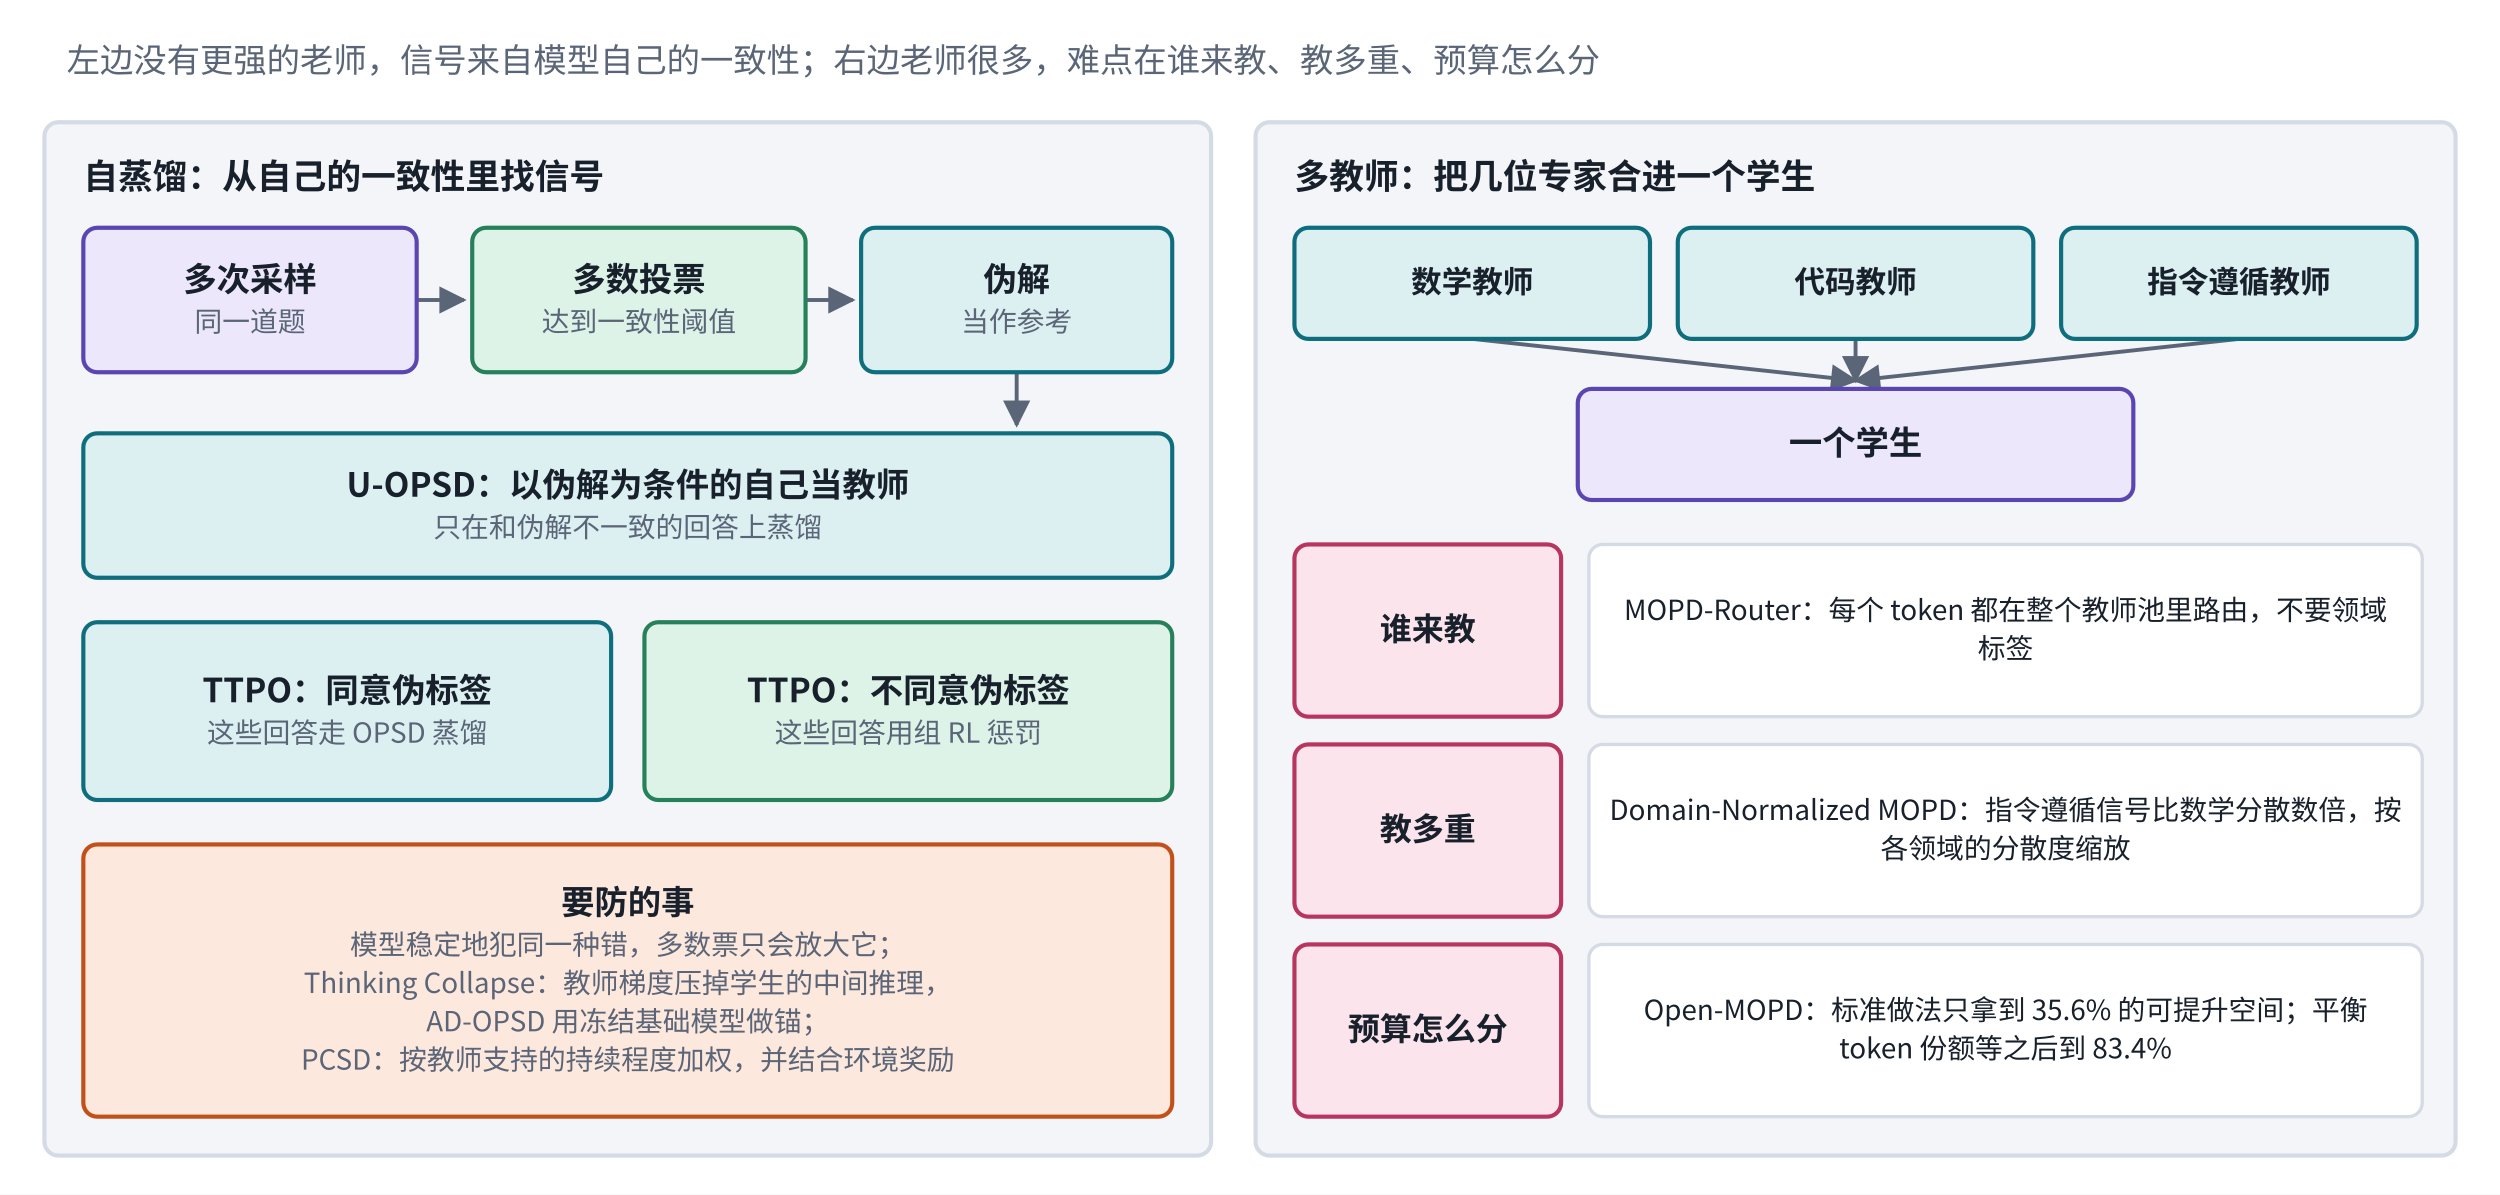
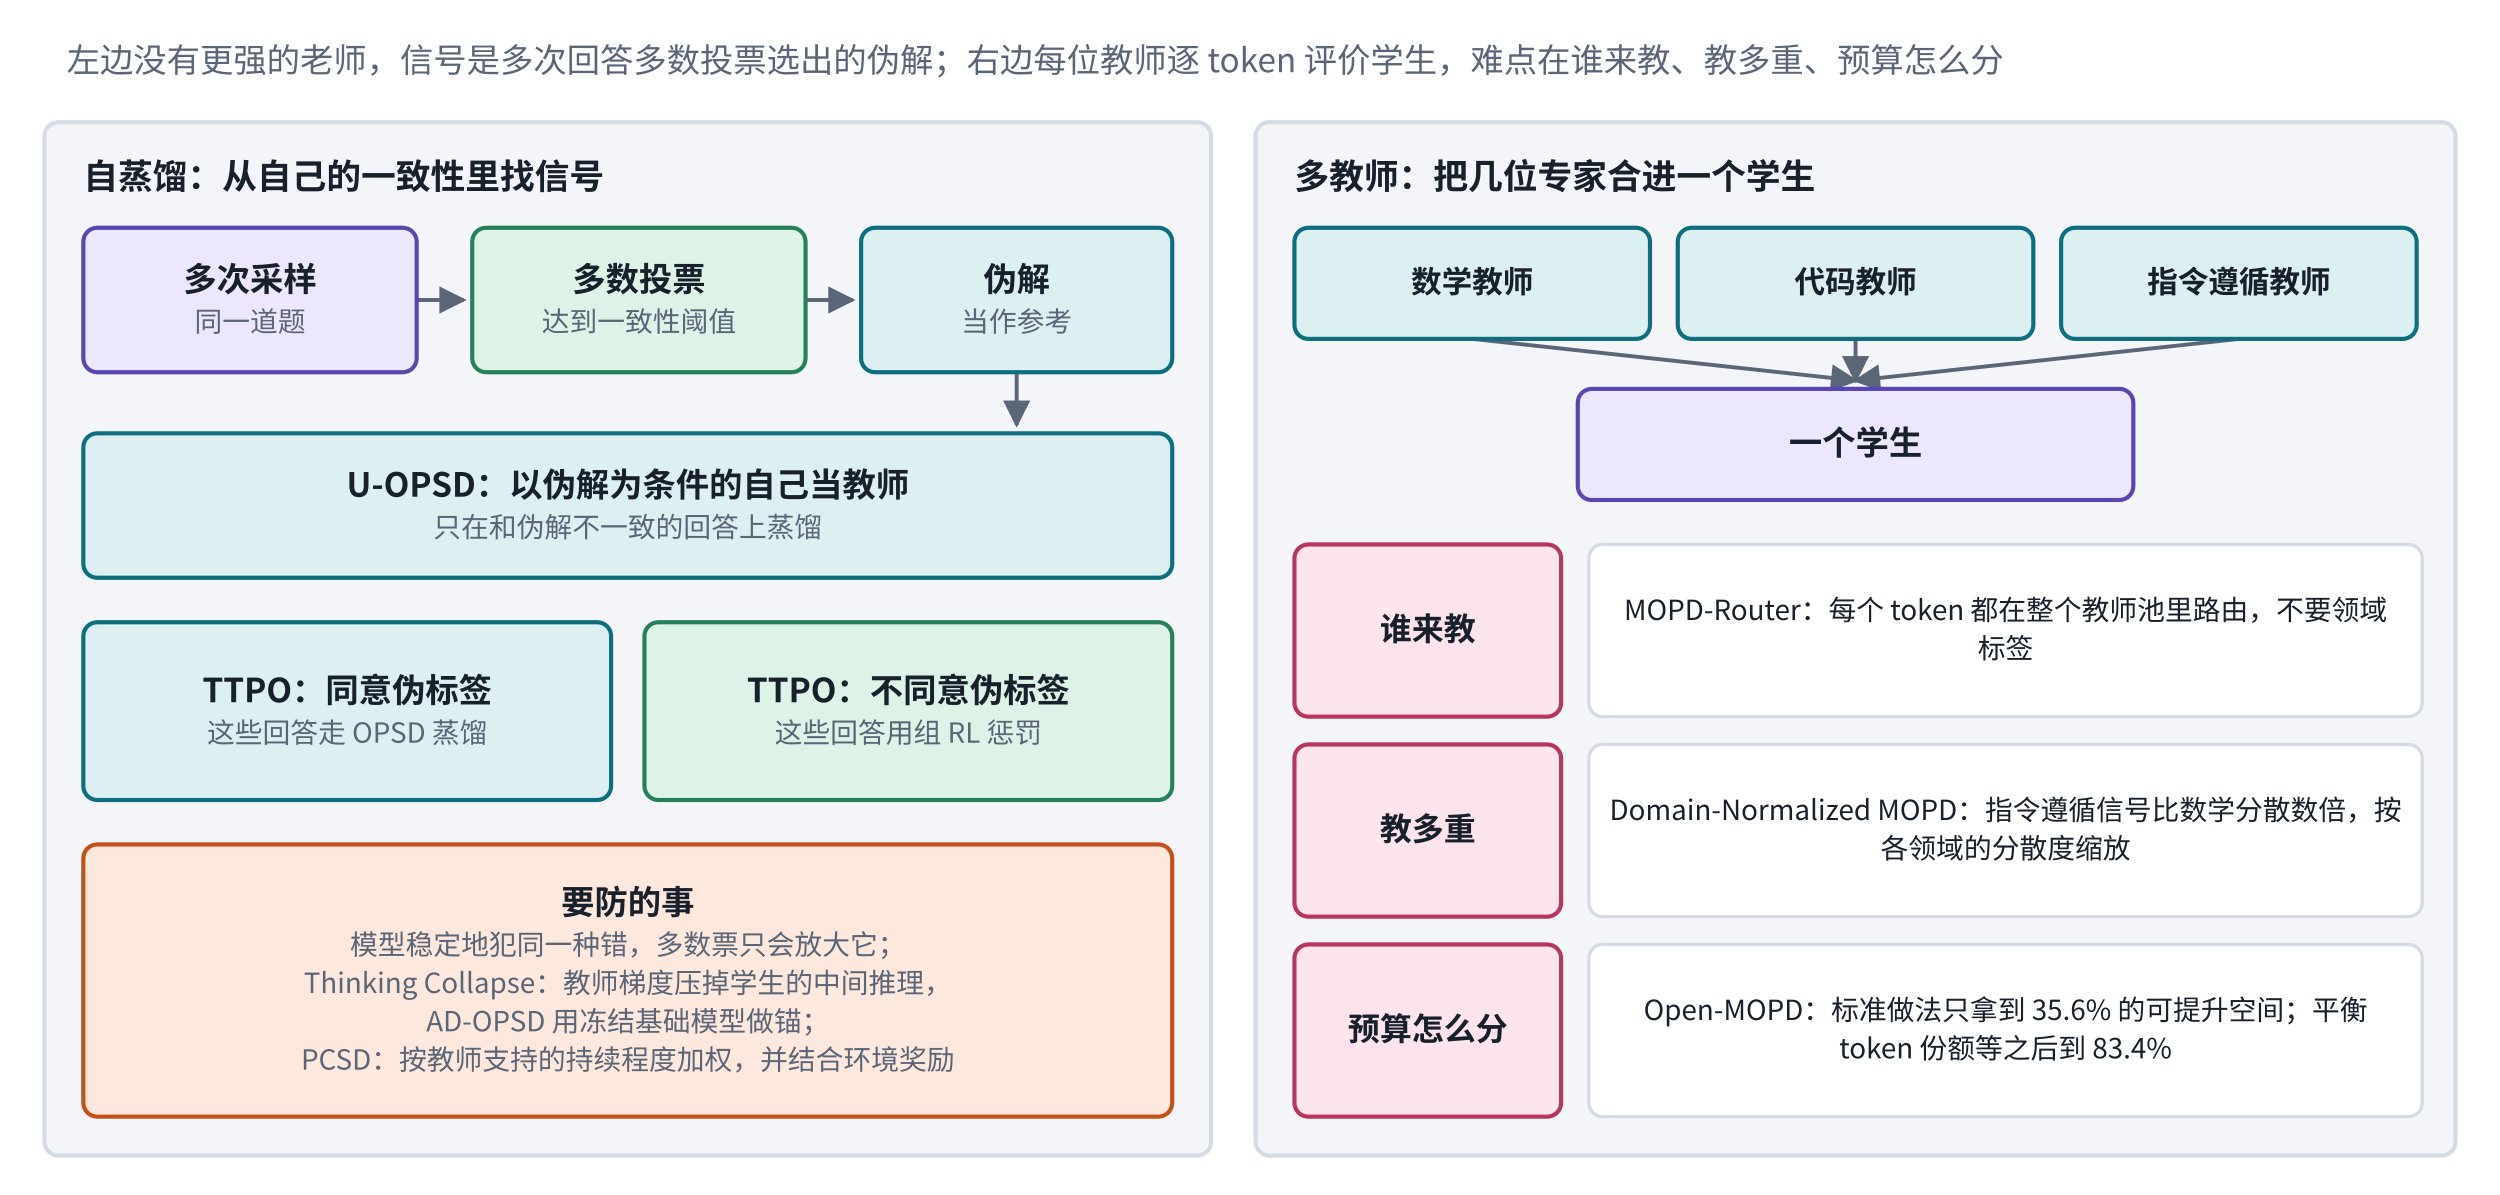
<svg xmlns="http://www.w3.org/2000/svg" viewBox="0 0 900 430" width="900" height="430" role="img" aria-label="自蒸馏与多教师整合">
  <defs>
    <marker id="ah-b7selfmulti" viewBox="0 0 10 10" refX="9" refY="5" markerWidth="7" markerHeight="7" orient="auto-start-reverse">
      <path d="M0,0 L10,5 L0,10 z" fill="#5A6577" />
    </marker>
  </defs>
  <rect x="0" y="0" width="900" height="430" fill="#ffffff" />
  <rect x="16" y="44" width="420" height="372" rx="5" fill="#F3F5F8" stroke="#D5DBE4" stroke-width="1.5" />
  <path d="M150,108 L167,108" fill="none" stroke="#5A6577" stroke-width="1.4" marker-end="url(#ah-b7selfmulti)" />
  <path d="M290,108 L307,108" fill="none" stroke="#5A6577" stroke-width="1.4" marker-end="url(#ah-b7selfmulti)" />
  <path d="M366,134 L366,153" fill="none" stroke="#5A6577" stroke-width="1.4" marker-end="url(#ah-b7selfmulti)" />
  <rect x="452" y="44" width="432" height="372" rx="5" fill="#F3F5F8" stroke="#D5DBE4" stroke-width="1.5" />
  <path d="M530,122 L668,137" fill="none" stroke="#5A6577" stroke-width="1.4" marker-end="url(#ah-b7selfmulti)" />
  <path d="M668,122 L668,137" fill="none" stroke="#5A6577" stroke-width="1.4" marker-end="url(#ah-b7selfmulti)" />
  <path d="M806,122 L668,137" fill="none" stroke="#5A6577" stroke-width="1.4" marker-end="url(#ah-b7selfmulti)" />
  <rect x="30" y="82" width="120" height="52" rx="5" fill="#ECE7FB" stroke="#5B45B0" stroke-width="1.5" />
  <rect x="170" y="82" width="120" height="52" rx="5" fill="#DDF3E8" stroke="#26805A" stroke-width="1.5" />
  <rect x="310" y="82" width="112" height="52" rx="5" fill="#DCEFF1" stroke="#0E6E7E" stroke-width="1.5" />
  <rect x="30" y="156" width="392" height="52" rx="5" fill="#DCEFF1" stroke="#0E6E7E" stroke-width="1.5" />
  <rect x="30" y="224" width="190" height="64" rx="5" fill="#DCEFF1" stroke="#0E6E7E" stroke-width="1.5" />
  <rect x="232" y="224" width="190" height="64" rx="5" fill="#DDF3E8" stroke="#26805A" stroke-width="1.5" />
  <rect x="30" y="304" width="392" height="98" rx="5" fill="#FDE8DD" stroke="#C2501A" stroke-width="1.5" />
  <rect x="466" y="82" width="128" height="40" rx="5" fill="#DCEFF1" stroke="#0E6E7E" stroke-width="1.5" />
  <rect x="604" y="82" width="128" height="40" rx="5" fill="#DCEFF1" stroke="#0E6E7E" stroke-width="1.5" />
  <rect x="742" y="82" width="128" height="40" rx="5" fill="#DCEFF1" stroke="#0E6E7E" stroke-width="1.5" />
  <rect x="568" y="140" width="200" height="40" rx="5" fill="#ECE7FB" stroke="#5B45B0" stroke-width="1.5" />
  <rect x="466" y="196" width="96" height="62" rx="5" fill="#FCE4EC" stroke="#B83560" stroke-width="1.5" />
  <rect x="572" y="196" width="300" height="62" rx="5" fill="#FFFFFF" stroke="#D5DBE4" stroke-width="1.2" />
  <rect x="466" y="268" width="96" height="62" rx="5" fill="#FCE4EC" stroke="#B83560" stroke-width="1.5" />
  <rect x="572" y="268" width="300" height="62" rx="5" fill="#FFFFFF" stroke="#D5DBE4" stroke-width="1.2" />
  <rect x="466" y="340" width="96" height="62" rx="5" fill="#FCE4EC" stroke="#B83560" stroke-width="1.5" />
  <rect x="572" y="340" width="300" height="62" rx="5" fill="#FFFFFF" stroke="#D5DBE4" stroke-width="1.2" />
-   <text x="24" y="26" text-anchor="start" font-size="12" font-weight="500" fill="#5A6577" font-family="PingFang SC, Noto Sans CJK SC, Microsoft YaHei, sans-serif">左边没有更强的老师，信号来自模型自己的一致性；右边老师很多，难点在谁来教、教多重、预算怎么分</text>
+   <text x="24" y="26" text-anchor="start" font-size="12" font-weight="500" fill="#5A6577" font-family="PingFang SC, Noto Sans CJK SC, Microsoft YaHei, sans-serif">左边没有更强的老师，信号是多次回答多数投票选出的伪解；右边每位教师逐 token 评价学生，难点在谁来教、教多重、预算怎么分</text>
  <text x="30" y="68" text-anchor="start" font-size="12.5" font-weight="700" fill="#18202C" font-family="PingFang SC, Noto Sans CJK SC, Microsoft YaHei, sans-serif">自蒸馏：从自己的一致性里找信号</text>
  <text x="90" y="104.82" text-anchor="middle" font-size="12" font-weight="600" fill="#18202C" font-family="PingFang SC, Noto Sans CJK SC, Microsoft YaHei, sans-serif">多次采样</text>
  <text x="90" y="119.38" text-anchor="middle" font-size="10" font-weight="400" fill="#5A6577" font-family="PingFang SC, Noto Sans CJK SC, Microsoft YaHei, sans-serif">同一道题</text>
  <text x="230" y="104.82" text-anchor="middle" font-size="12" font-weight="600" fill="#18202C" font-family="PingFang SC, Noto Sans CJK SC, Microsoft YaHei, sans-serif">多数投票</text>
  <text x="230" y="119.38" text-anchor="middle" font-size="10" font-weight="400" fill="#5A6577" font-family="PingFang SC, Noto Sans CJK SC, Microsoft YaHei, sans-serif">达到一致性阈值</text>
  <text x="366" y="104.82" text-anchor="middle" font-size="12" font-weight="600" fill="#18202C" font-family="PingFang SC, Noto Sans CJK SC, Microsoft YaHei, sans-serif">伪解</text>
  <text x="366" y="119.38" text-anchor="middle" font-size="10" font-weight="400" fill="#5A6577" font-family="PingFang SC, Noto Sans CJK SC, Microsoft YaHei, sans-serif">当作参考</text>
  <text x="226" y="178.82" text-anchor="middle" font-size="12" font-weight="600" fill="#18202C" font-family="PingFang SC, Noto Sans CJK SC, Microsoft YaHei, sans-serif">U-OPSD：以伪解为条件的自己当教师</text>
  <text x="226" y="193.38" text-anchor="middle" font-size="10" font-weight="400" fill="#5A6577" font-family="PingFang SC, Noto Sans CJK SC, Microsoft YaHei, sans-serif">只在和伪解不一致的回答上蒸馏</text>
  <text x="125" y="252.82" text-anchor="middle" font-size="12" font-weight="600" fill="#18202C" font-family="PingFang SC, Noto Sans CJK SC, Microsoft YaHei, sans-serif">TTPO：同意伪标签</text>
  <text x="125" y="267.38" text-anchor="middle" font-size="10" font-weight="400" fill="#5A6577" font-family="PingFang SC, Noto Sans CJK SC, Microsoft YaHei, sans-serif">这些回答走 OPSD 蒸馏</text>
  <text x="327" y="252.82" text-anchor="middle" font-size="12" font-weight="600" fill="#18202C" font-family="PingFang SC, Noto Sans CJK SC, Microsoft YaHei, sans-serif">TTPO：不同意伪标签</text>
  <text x="327" y="267.38" text-anchor="middle" font-size="10" font-weight="400" fill="#5A6577" font-family="PingFang SC, Noto Sans CJK SC, Microsoft YaHei, sans-serif">这些回答用组 RL 惩罚</text>
  <text x="226" y="329.12" text-anchor="middle" font-size="12" font-weight="600" fill="#18202C" font-family="PingFang SC, Noto Sans CJK SC, Microsoft YaHei, sans-serif">要防的事</text>
  <text x="226" y="343.68" text-anchor="middle" font-size="10" font-weight="400" fill="#5A6577" font-family="PingFang SC, Noto Sans CJK SC, Microsoft YaHei, sans-serif">模型稳定地犯同一种错，多数票只会放大它；</text>
  <text x="226" y="357.48" text-anchor="middle" font-size="10" font-weight="400" fill="#5A6577" font-family="PingFang SC, Noto Sans CJK SC, Microsoft YaHei, sans-serif">Thinking Collapse：教师梯度压掉学生的中间推理，</text>
  <text x="226" y="371.28" text-anchor="middle" font-size="10" font-weight="400" fill="#5A6577" font-family="PingFang SC, Noto Sans CJK SC, Microsoft YaHei, sans-serif">AD-OPSD 用冻结基础模型做锚；</text>
  <text x="226" y="385.08" text-anchor="middle" font-size="10" font-weight="400" fill="#5A6577" font-family="PingFang SC, Noto Sans CJK SC, Microsoft YaHei, sans-serif">PCSD：按教师支持的持续程度加权，并结合环境奖励</text>
  <text x="466" y="68" text-anchor="start" font-size="12.5" font-weight="700" fill="#18202C" font-family="PingFang SC, Noto Sans CJK SC, Microsoft YaHei, sans-serif">多教师：把几位专家合进一个学生</text>
  <text x="530" y="105.41" text-anchor="middle" font-size="11" font-weight="600" fill="#18202C" font-family="PingFang SC, Noto Sans CJK SC, Microsoft YaHei, sans-serif">数学教师</text>
  <text x="668" y="105.41" text-anchor="middle" font-size="11" font-weight="600" fill="#18202C" font-family="PingFang SC, Noto Sans CJK SC, Microsoft YaHei, sans-serif">代码教师</text>
  <text x="806" y="105.41" text-anchor="middle" font-size="11" font-weight="600" fill="#18202C" font-family="PingFang SC, Noto Sans CJK SC, Microsoft YaHei, sans-serif">指令遵循教师</text>
  <text x="668" y="163.72" text-anchor="middle" font-size="12" font-weight="600" fill="#18202C" font-family="PingFang SC, Noto Sans CJK SC, Microsoft YaHei, sans-serif">一个学生</text>
  <text x="514" y="230.565" text-anchor="middle" font-size="11.5" font-weight="600" fill="#18202C" font-family="PingFang SC, Noto Sans CJK SC, Microsoft YaHei, sans-serif">谁来教</text>
  <text x="722" y="223.2" text-anchor="middle" font-size="10" font-weight="400" fill="#18202C" font-family="PingFang SC, Noto Sans CJK SC, Microsoft YaHei, sans-serif">MOPD-Router：每个 token 都在整个教师池里路由，不要领域</text>
  <text x="722" y="237" text-anchor="middle" font-size="10" font-weight="400" fill="#18202C" font-family="PingFang SC, Noto Sans CJK SC, Microsoft YaHei, sans-serif">标签</text>
  <text x="514" y="302.565" text-anchor="middle" font-size="11.5" font-weight="600" fill="#18202C" font-family="PingFang SC, Noto Sans CJK SC, Microsoft YaHei, sans-serif">教多重</text>
  <text x="722" y="295.2" text-anchor="middle" font-size="10" font-weight="400" fill="#18202C" font-family="PingFang SC, Noto Sans CJK SC, Microsoft YaHei, sans-serif">Domain-Normalized MOPD：指令遵循信号比数学分散数倍，按</text>
  <text x="722" y="309" text-anchor="middle" font-size="10" font-weight="400" fill="#18202C" font-family="PingFang SC, Noto Sans CJK SC, Microsoft YaHei, sans-serif">各领域的分散度缩放</text>
  <text x="514" y="374.565" text-anchor="middle" font-size="11.5" font-weight="600" fill="#18202C" font-family="PingFang SC, Noto Sans CJK SC, Microsoft YaHei, sans-serif">预算怎么分</text>
  <text x="722" y="367.2" text-anchor="middle" font-size="10" font-weight="400" fill="#18202C" font-family="PingFang SC, Noto Sans CJK SC, Microsoft YaHei, sans-serif">Open-MOPD：标准做法只拿到 35.6% 的可提升空间；平衡</text>
  <text x="722" y="381" text-anchor="middle" font-size="10" font-weight="400" fill="#18202C" font-family="PingFang SC, Noto Sans CJK SC, Microsoft YaHei, sans-serif">token 份额等之后到 83.4%</text>
</svg>
